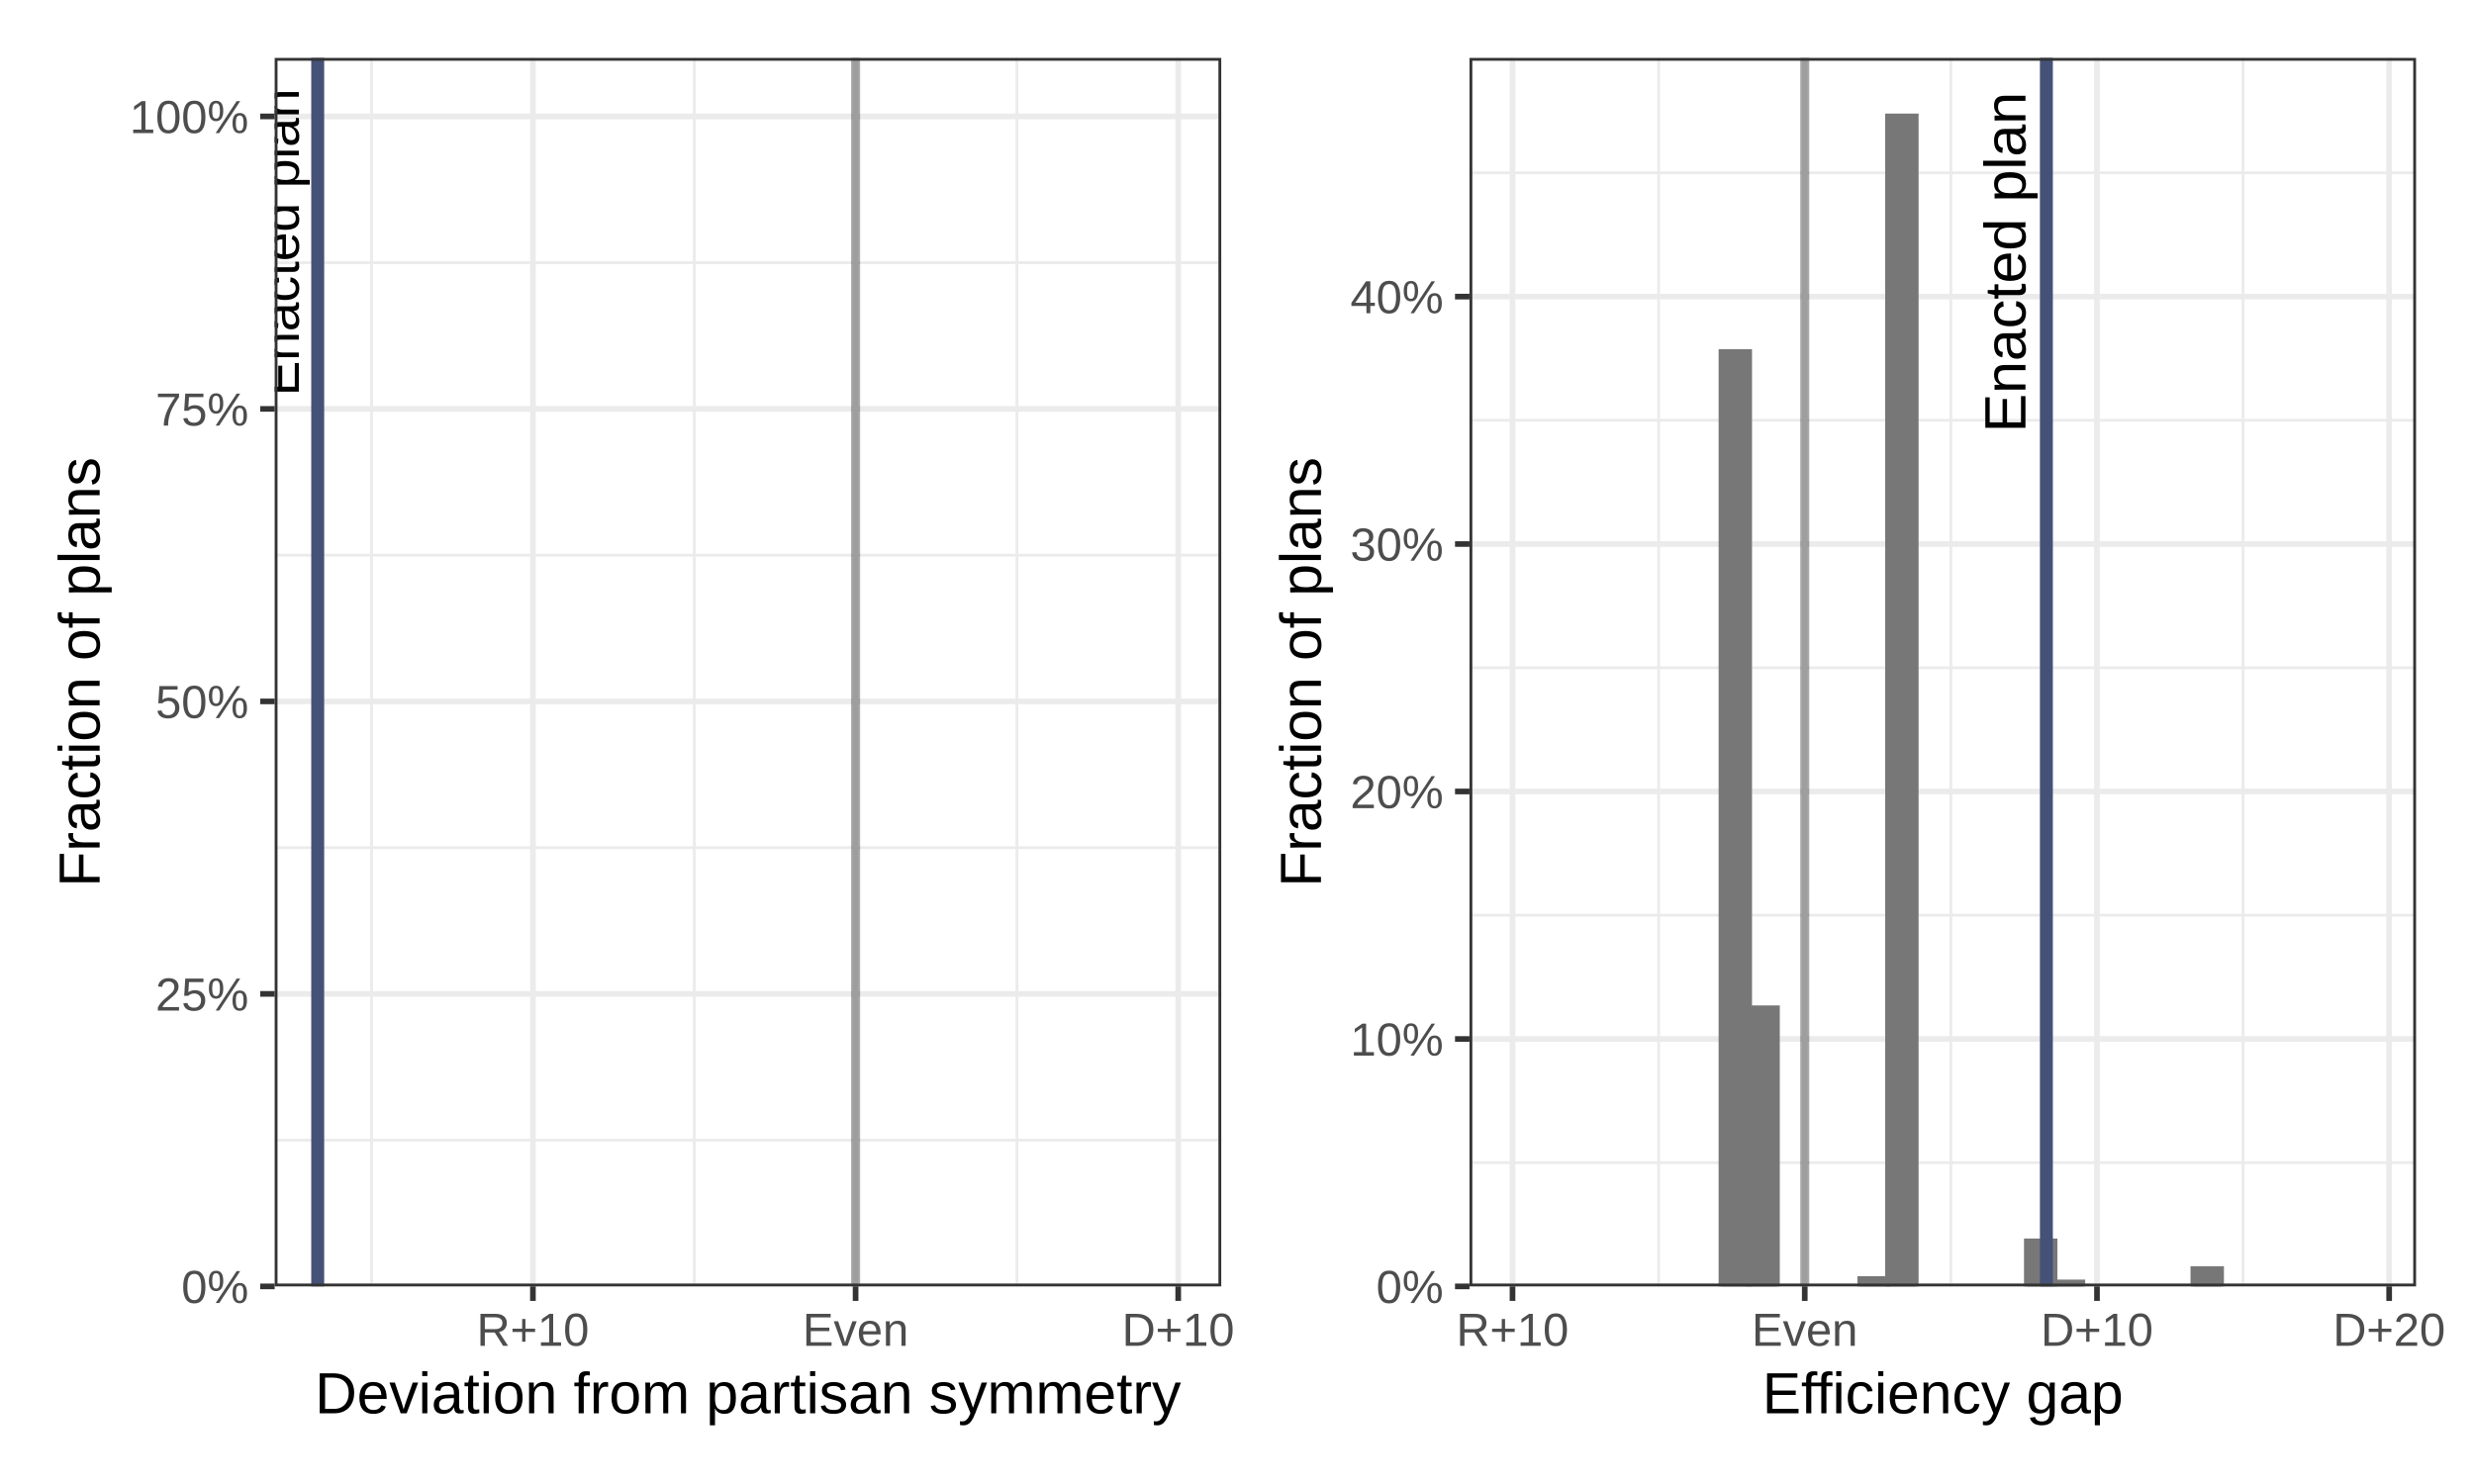
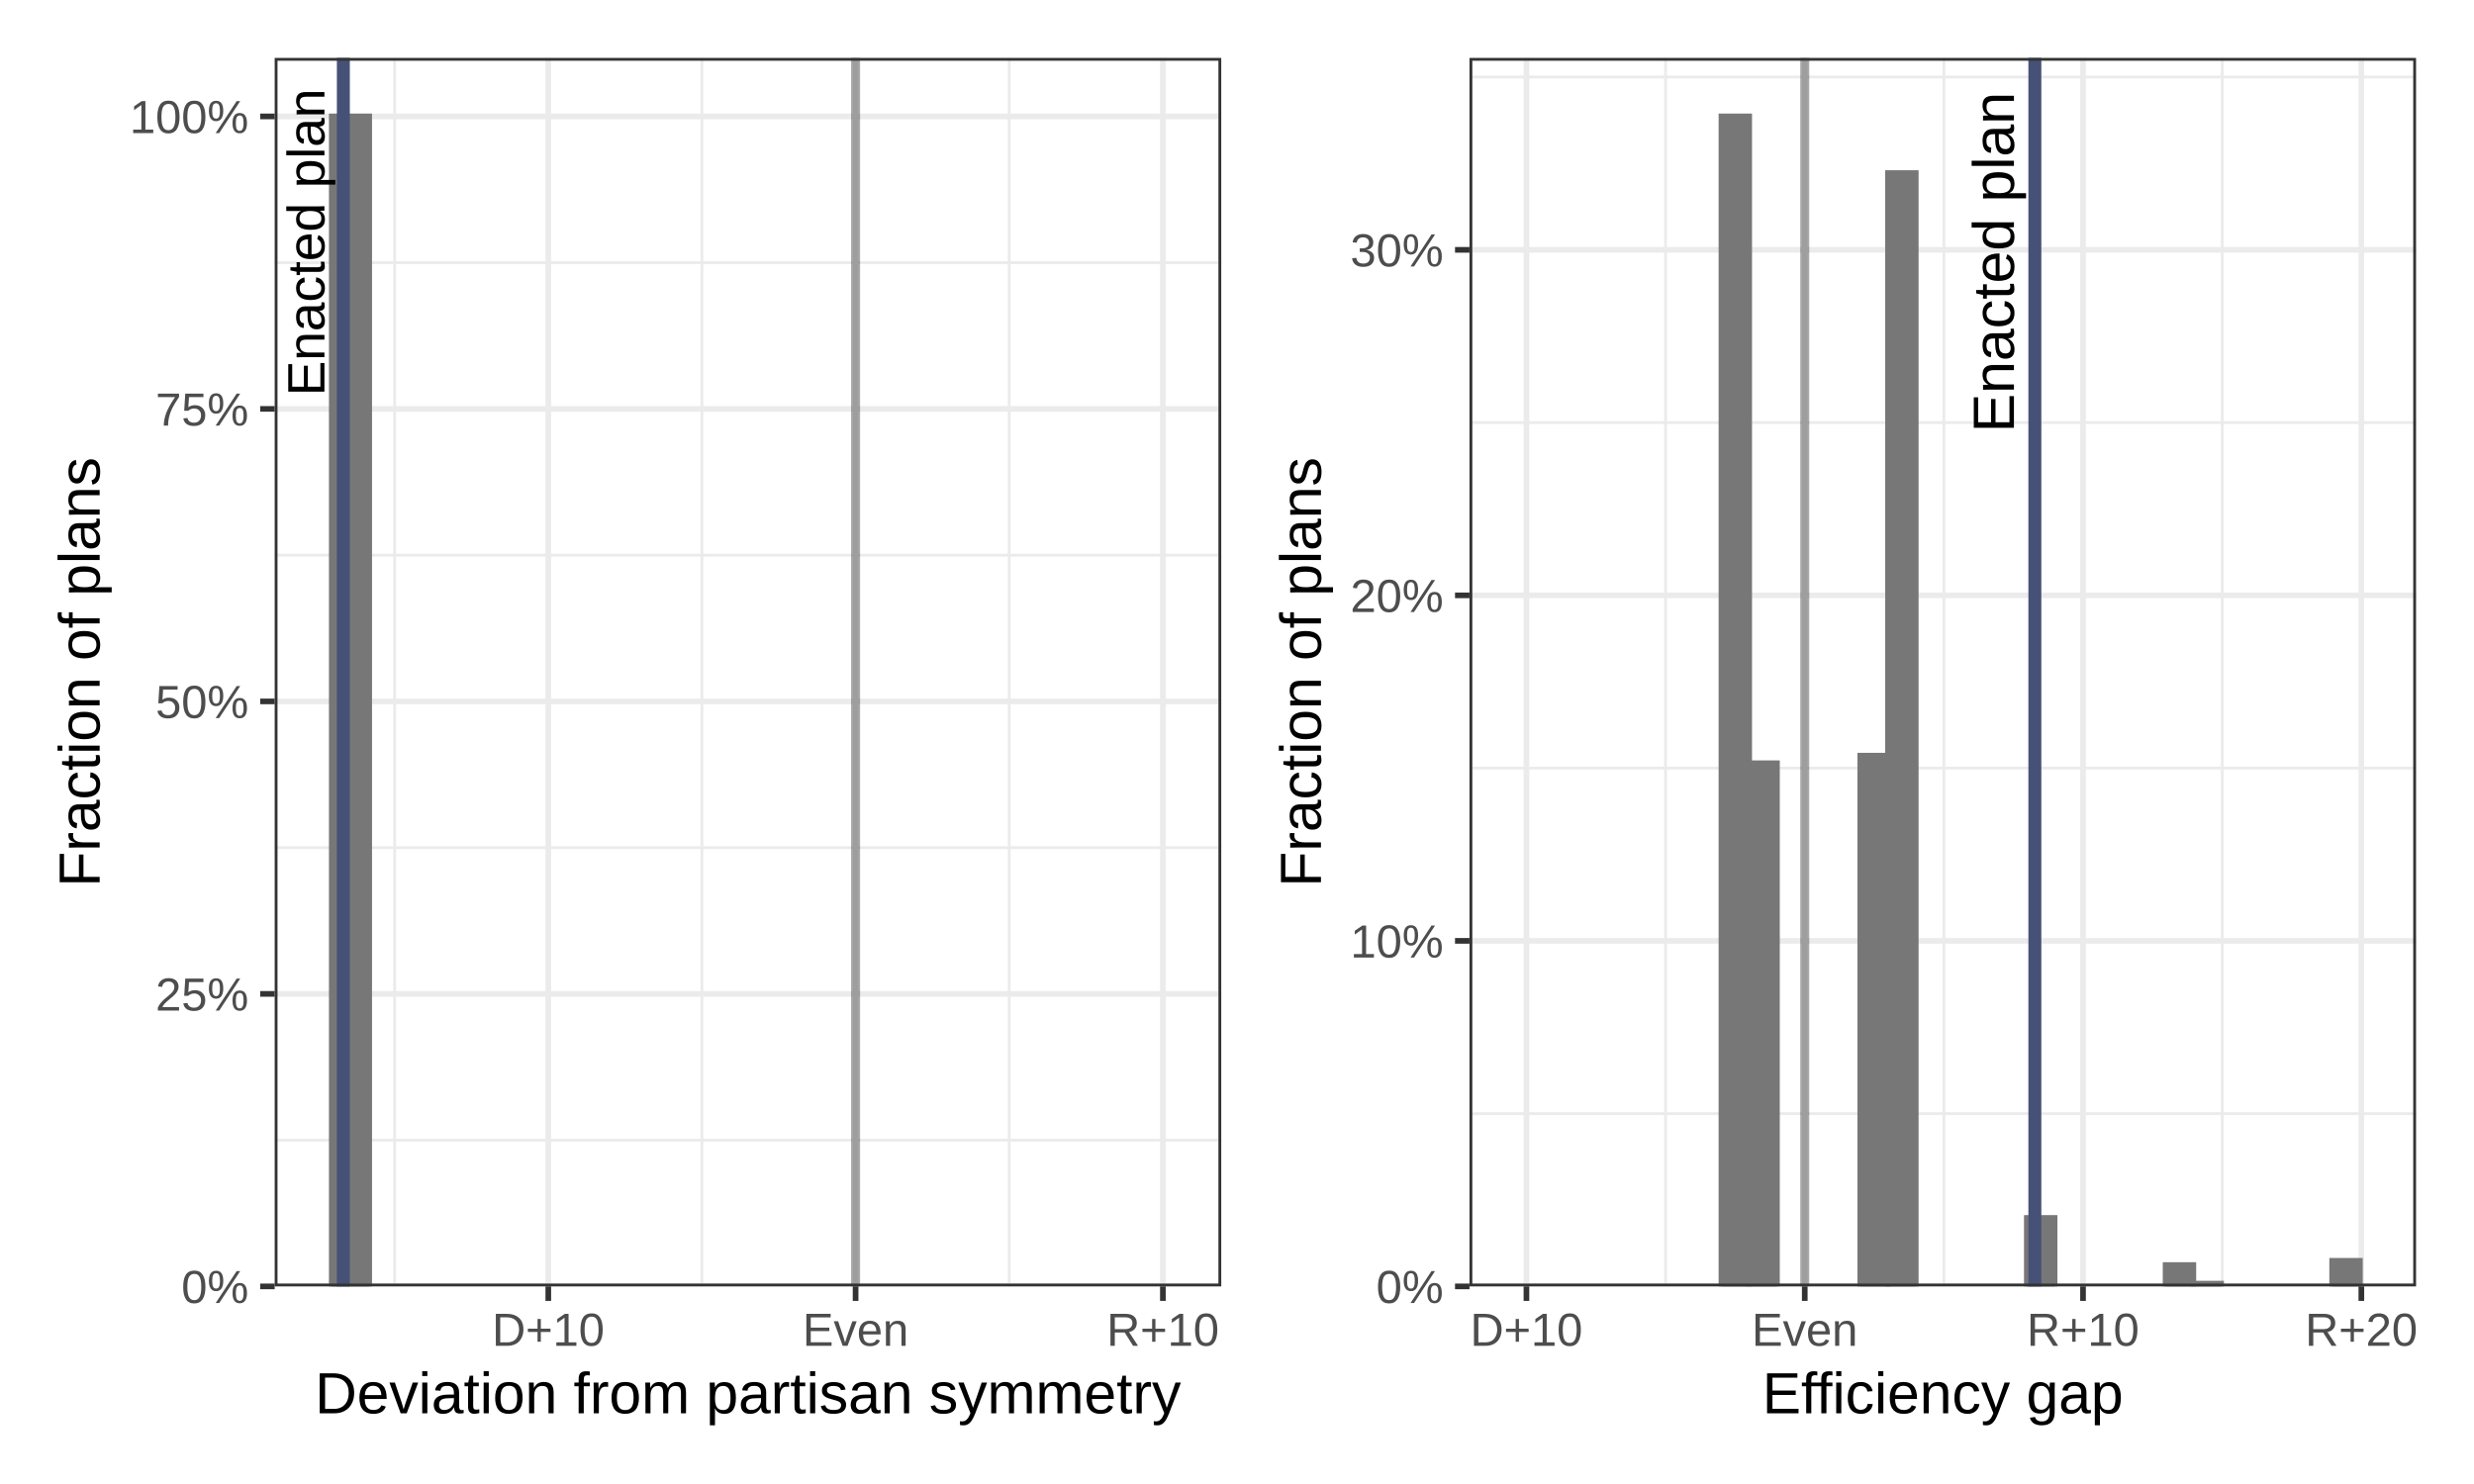
<svg xmlns="http://www.w3.org/2000/svg" class="svglite" width="468.00pt" height="280.80pt" viewBox="0 0 468.00 280.80">
  <defs>
    <style type="text/css">
    .svglite line, .svglite polyline, .svglite polygon, .svglite path, .svglite rect, .svglite circle {
      fill: none;
      stroke: #000000;
      stroke-linecap: round;
      stroke-linejoin: round;
      stroke-miterlimit: 10.00;
    }
  </style>
  </defs>
  <rect width="100%" height="100%" style="stroke: none; fill: #FFFFFF;" />
  <defs>
    <clipPath id="cpMC4wMHw0NjguMDB8MC4wMHwyODAuODA=">
      <rect x="0.00" y="0.00" width="468.00" height="280.80" />
    </clipPath>
  </defs>
  <g clip-path="url(#cpMC4wMHw0NjguMDB8MC4wMHwyODAuODA=)">
    <rect x="0" y="0" width="468.00" height="280.80" style="stroke-width: 1.07; stroke: #FFFFFF; fill: #FFFFFF;" />
  </g>
  <defs>
    <clipPath id="cpNS40OHwyMzYuNTB8NS40OHwyNzUuMzI=">
      <rect x="5.48" y="5.48" width="231.02" height="269.84" />
    </clipPath>
  </defs>
  <g clip-path="url(#cpNS40OHwyMzYuNTB8NS40OHwyNzUuMzI=)">
    <rect x="5.48" y="5.48" width="231.02" height="269.84" style="stroke-width: 1.07; stroke: #FFFFFF; fill: #FFFFFF;" />
  </g>
  <g clip-path="url(#cpMC4wMHw0NjguMDB8MC4wMHwyODAuODA=)">
</g>
  <defs>
    <clipPath id="cpNTEuOTZ8MjMxLjAyfDEwLjk2fDI0My40MQ==">
      <rect x="51.96" y="10.96" width="179.06" height="232.45" />
    </clipPath>
  </defs>
  <g clip-path="url(#cpNTEuOTZ8MjMxLjAyfDEwLjk2fDI0My40MQ==)">
    <rect x="51.96" y="10.96" width="179.06" height="232.45" style="stroke-width: 1.07; stroke: none; fill: #FFFFFF;" />
    <polyline points="51.96,215.74 231.02,215.74 " style="stroke-width: 0.53; stroke: #EBEBEB; stroke-linecap: butt;" />
    <polyline points="51.96,160.39 231.02,160.39 " style="stroke-width: 0.53; stroke: #EBEBEB; stroke-linecap: butt;" />
    <polyline points="51.96,105.05 231.02,105.05 " style="stroke-width: 0.53; stroke: #EBEBEB; stroke-linecap: butt;" />
    <polyline points="51.96,49.70 231.02,49.70 " style="stroke-width: 0.53; stroke: #EBEBEB; stroke-linecap: butt;" />
-     <polyline points="70.29,243.41 70.29,10.96 " style="stroke-width: 0.53; stroke: #EBEBEB; stroke-linecap: butt;" />
-     <polyline points="131.33,243.41 131.33,10.96 " style="stroke-width: 0.53; stroke: #EBEBEB; stroke-linecap: butt;" />
-     <polyline points="192.37,243.41 192.37,10.96 " style="stroke-width: 0.53; stroke: #EBEBEB; stroke-linecap: butt;" />
+     <polyline points="74.65,243.41 74.65,10.96 " style="stroke-width: 0.53; stroke: #EBEBEB; stroke-linecap: butt;" />
+     <polyline points="132.78,243.41 132.78,10.96 " style="stroke-width: 0.53; stroke: #EBEBEB; stroke-linecap: butt;" />
+     <polyline points="190.91,243.41 190.91,10.96 " style="stroke-width: 0.53; stroke: #EBEBEB; stroke-linecap: butt;" />
    <polyline points="51.96,243.41 231.02,243.41 " style="stroke-width: 1.07; stroke: #EBEBEB; stroke-linecap: butt;" />
    <polyline points="51.96,188.06 231.02,188.06 " style="stroke-width: 1.07; stroke: #EBEBEB; stroke-linecap: butt;" />
    <polyline points="51.96,132.72 231.02,132.72 " style="stroke-width: 1.07; stroke: #EBEBEB; stroke-linecap: butt;" />
    <polyline points="51.96,77.37 231.02,77.37 " style="stroke-width: 1.07; stroke: #EBEBEB; stroke-linecap: butt;" />
    <polyline points="51.96,22.03 231.02,22.03 " style="stroke-width: 1.07; stroke: #EBEBEB; stroke-linecap: butt;" />
-     <polyline points="100.81,243.41 100.81,10.96 " style="stroke-width: 1.07; stroke: #EBEBEB; stroke-linecap: butt;" />
+     <polyline points="103.72,243.41 103.72,10.96 " style="stroke-width: 1.07; stroke: #EBEBEB; stroke-linecap: butt;" />
    <polyline points="161.85,243.41 161.85,10.96 " style="stroke-width: 1.07; stroke: #EBEBEB; stroke-linecap: butt;" />
-     <polyline points="222.88,243.41 222.88,10.96 " style="stroke-width: 1.07; stroke: #EBEBEB; stroke-linecap: butt;" />
-     <rect x="62.76" y="243.41" width="7.08" height="0.00" style="stroke-width: 1.07; stroke: #777777; stroke-linecap: square; stroke-linejoin: miter; fill: #777777;" />
+     <polyline points="219.98,243.41 219.98,10.96 " style="stroke-width: 1.07; stroke: #EBEBEB; stroke-linecap: butt;" />
+     <rect x="62.76" y="22.03" width="7.08" height="221.38" style="stroke-width: 1.07; stroke: #777777; stroke-linecap: square; stroke-linejoin: miter; fill: #777777;" />
    <rect x="69.84" y="243.41" width="7.08" height="0.00" style="stroke-width: 1.07; stroke: #777777; stroke-linecap: square; stroke-linejoin: miter; fill: #777777;" />
    <rect x="76.92" y="243.41" width="7.08" height="0.00" style="stroke-width: 1.07; stroke: #777777; stroke-linecap: square; stroke-linejoin: miter; fill: #777777;" />
    <rect x="83.99" y="243.41" width="7.08" height="0.00" style="stroke-width: 1.07; stroke: #777777; stroke-linecap: square; stroke-linejoin: miter; fill: #777777;" />
    <rect x="91.07" y="243.41" width="7.08" height="0.00" style="stroke-width: 1.07; stroke: #777777; stroke-linecap: square; stroke-linejoin: miter; fill: #777777;" />
    <rect x="98.15" y="243.41" width="7.08" height="0.00" style="stroke-width: 1.07; stroke: #777777; stroke-linecap: square; stroke-linejoin: miter; fill: #777777;" />
    <rect x="105.23" y="243.41" width="7.08" height="0.00" style="stroke-width: 1.07; stroke: #777777; stroke-linecap: square; stroke-linejoin: miter; fill: #777777;" />
    <rect x="112.30" y="243.41" width="7.08" height="0.00" style="stroke-width: 1.07; stroke: #777777; stroke-linecap: square; stroke-linejoin: miter; fill: #777777;" />
    <rect x="119.38" y="243.41" width="7.08" height="0.00" style="stroke-width: 1.07; stroke: #777777; stroke-linecap: square; stroke-linejoin: miter; fill: #777777;" />
    <rect x="126.46" y="243.41" width="7.08" height="0.00" style="stroke-width: 1.07; stroke: #777777; stroke-linecap: square; stroke-linejoin: miter; fill: #777777;" />
    <rect x="133.54" y="243.41" width="7.08" height="0.00" style="stroke-width: 1.07; stroke: #777777; stroke-linecap: square; stroke-linejoin: miter; fill: #777777;" />
    <rect x="140.61" y="243.41" width="7.08" height="0.00" style="stroke-width: 1.07; stroke: #777777; stroke-linecap: square; stroke-linejoin: miter; fill: #777777;" />
    <rect x="147.69" y="243.41" width="7.08" height="0.00" style="stroke-width: 1.07; stroke: #777777; stroke-linecap: square; stroke-linejoin: miter; fill: #777777;" />
    <rect x="154.77" y="243.41" width="7.08" height="0.00" style="stroke-width: 1.07; stroke: #777777; stroke-linecap: square; stroke-linejoin: miter; fill: #777777;" />
    <rect x="161.85" y="243.41" width="7.08" height="0.00" style="stroke-width: 1.07; stroke: #777777; stroke-linecap: square; stroke-linejoin: miter; fill: #777777;" />
    <rect x="168.92" y="243.41" width="7.08" height="0.00" style="stroke-width: 1.07; stroke: #777777; stroke-linecap: square; stroke-linejoin: miter; fill: #777777;" />
    <rect x="176.00" y="243.41" width="7.08" height="0.00" style="stroke-width: 1.07; stroke: #777777; stroke-linecap: square; stroke-linejoin: miter; fill: #777777;" />
    <rect x="183.08" y="243.41" width="7.08" height="0.00" style="stroke-width: 1.07; stroke: #777777; stroke-linecap: square; stroke-linejoin: miter; fill: #777777;" />
    <rect x="190.16" y="243.41" width="7.08" height="0.00" style="stroke-width: 1.07; stroke: #777777; stroke-linecap: square; stroke-linejoin: miter; fill: #777777;" />
    <rect x="197.23" y="243.41" width="7.08" height="0.00" style="stroke-width: 1.07; stroke: #777777; stroke-linecap: square; stroke-linejoin: miter; fill: #777777;" />
    <rect x="204.31" y="243.41" width="7.08" height="0.00" style="stroke-width: 1.07; stroke: #777777; stroke-linecap: square; stroke-linejoin: miter; fill: #777777;" />
    <rect x="211.39" y="243.41" width="7.08" height="0.00" style="stroke-width: 1.07; stroke: #777777; stroke-linecap: square; stroke-linejoin: miter; fill: #777777;" />
-     <line x1="60.10" y1="243.41" x2="60.10" y2="10.96" style="stroke-width: 2.45; stroke: #465177; stroke-linecap: butt;" />
+     <line x1="64.95" y1="243.41" x2="64.95" y2="10.96" style="stroke-width: 2.45; stroke: #465177; stroke-linecap: butt;" />
    <line x1="161.85" y1="243.41" x2="161.85" y2="10.96" style="stroke-width: 1.71; stroke: #000000; stroke-opacity: 0.33; stroke-linecap: butt;" />
-     <text transform="translate(56.53,16.77) rotate(-90)" text-anchor="end" style="font-size: 9.96px; font-family: Arial;" textLength="58.11px" lengthAdjust="spacingAndGlyphs">Enacted plan</text>
+     <text transform="translate(61.37,16.77) rotate(-90)" text-anchor="end" style="font-size: 9.96px; font-family: Arial;" textLength="58.11px" lengthAdjust="spacingAndGlyphs">Enacted plan</text>
    <rect x="51.96" y="10.96" width="179.06" height="232.45" style="stroke-width: 1.07; stroke: #333333;" />
  </g>
  <g clip-path="url(#cpMC4wMHw0NjguMDB8MC4wMHwyODAuODA=)">
    <text x="47.03" y="246.56" text-anchor="end" style="font-size: 8.80px; fill: #4D4D4D; font-family: Arial;" textLength="12.72px" lengthAdjust="spacingAndGlyphs">0%</text>
    <text x="47.03" y="191.22" text-anchor="end" style="font-size: 8.80px; fill: #4D4D4D; font-family: Arial;" textLength="17.61px" lengthAdjust="spacingAndGlyphs">25%</text>
    <text x="47.03" y="135.87" text-anchor="end" style="font-size: 8.80px; fill: #4D4D4D; font-family: Arial;" textLength="17.61px" lengthAdjust="spacingAndGlyphs">50%</text>
    <text x="47.03" y="80.53" text-anchor="end" style="font-size: 8.80px; fill: #4D4D4D; font-family: Arial;" textLength="17.61px" lengthAdjust="spacingAndGlyphs">75%</text>
    <text x="47.03" y="25.18" text-anchor="end" style="font-size: 8.80px; fill: #4D4D4D; font-family: Arial;" textLength="22.51px" lengthAdjust="spacingAndGlyphs">100%</text>
    <polyline points="49.22,243.41 51.96,243.41 " style="stroke-width: 1.07; stroke: #333333; stroke-linecap: butt;" />
    <polyline points="49.22,188.06 51.96,188.06 " style="stroke-width: 1.07; stroke: #333333; stroke-linecap: butt;" />
    <polyline points="49.22,132.72 51.96,132.72 " style="stroke-width: 1.07; stroke: #333333; stroke-linecap: butt;" />
    <polyline points="49.22,77.37 51.96,77.37 " style="stroke-width: 1.07; stroke: #333333; stroke-linecap: butt;" />
    <polyline points="49.22,22.03 51.96,22.03 " style="stroke-width: 1.07; stroke: #333333; stroke-linecap: butt;" />
-     <polyline points="100.81,246.15 100.81,243.41 " style="stroke-width: 1.07; stroke: #333333; stroke-linecap: butt;" />
+     <polyline points="103.72,246.15 103.72,243.41 " style="stroke-width: 1.07; stroke: #333333; stroke-linecap: butt;" />
    <polyline points="161.85,246.15 161.85,243.41 " style="stroke-width: 1.07; stroke: #333333; stroke-linecap: butt;" />
-     <polyline points="222.88,246.15 222.88,243.41 " style="stroke-width: 1.07; stroke: #333333; stroke-linecap: butt;" />
-     <text x="100.81" y="254.65" text-anchor="middle" style="font-size: 8.80px; fill: #4D4D4D; font-family: Arial;" textLength="21.28px" lengthAdjust="spacingAndGlyphs">R+10</text>
+     <polyline points="219.98,246.15 219.98,243.41 " style="stroke-width: 1.07; stroke: #333333; stroke-linecap: butt;" />
+     <text x="103.72" y="254.65" text-anchor="middle" style="font-size: 8.80px; fill: #4D4D4D; font-family: Arial;" textLength="21.28px" lengthAdjust="spacingAndGlyphs">D+10</text>
    <text x="161.85" y="254.65" text-anchor="middle" style="font-size: 8.80px; fill: #4D4D4D; font-family: Arial;" textLength="20.06px" lengthAdjust="spacingAndGlyphs">Even</text>
-     <text x="222.88" y="254.65" text-anchor="middle" style="font-size: 8.80px; fill: #4D4D4D; font-family: Arial;" textLength="21.28px" lengthAdjust="spacingAndGlyphs">D+10</text>
+     <text x="219.98" y="254.65" text-anchor="middle" style="font-size: 8.80px; fill: #4D4D4D; font-family: Arial;" textLength="21.28px" lengthAdjust="spacingAndGlyphs">R+10</text>
    <text x="141.49" y="267.42" text-anchor="middle" style="font-size: 11.00px; font-family: Arial;" textLength="163.83px" lengthAdjust="spacingAndGlyphs">Deviation from partisan symmetry</text>
    <text transform="translate(18.85,127.18) rotate(-90)" text-anchor="middle" style="font-size: 11.00px; font-family: Arial;" textLength="81.32px" lengthAdjust="spacingAndGlyphs">Fraction of plans</text>
  </g>
  <defs>
    <clipPath id="cpMjM2LjUwfDQ2Mi41Mnw1LjQ4fDI3NS4zMg==">
      <rect x="236.50" y="5.48" width="226.02" height="269.84" />
    </clipPath>
  </defs>
  <g clip-path="url(#cpMjM2LjUwfDQ2Mi41Mnw1LjQ4fDI3NS4zMg==)">
    <rect x="236.50" y="5.48" width="226.02" height="269.84" style="stroke-width: 1.07; stroke: #FFFFFF; fill: #FFFFFF;" />
  </g>
  <g clip-path="url(#cpMC4wMHw0NjguMDB8MC4wMHwyODAuODA=)">
</g>
  <defs>
    <clipPath id="cpMjc3Ljk4fDQ1Ny4wNHwxMC45NnwyNDMuNDE=">
      <rect x="277.98" y="10.96" width="179.06" height="232.45" />
    </clipPath>
  </defs>
  <g clip-path="url(#cpMjc3Ljk4fDQ1Ny4wNHwxMC45NnwyNDMuNDE=)">
    <rect x="277.98" y="10.96" width="179.06" height="232.45" style="stroke-width: 1.07; stroke: none; fill: #FFFFFF;" />
-     <polyline points="277.98,220.00 457.04,220.00 " style="stroke-width: 0.53; stroke: #EBEBEB; stroke-linecap: butt;" />
-     <polyline points="277.98,173.17 457.04,173.17 " style="stroke-width: 0.53; stroke: #EBEBEB; stroke-linecap: butt;" />
-     <polyline points="277.98,126.35 457.04,126.35 " style="stroke-width: 0.53; stroke: #EBEBEB; stroke-linecap: butt;" />
-     <polyline points="277.98,79.53 457.04,79.53 " style="stroke-width: 0.53; stroke: #EBEBEB; stroke-linecap: butt;" />
-     <polyline points="277.98,32.70 457.04,32.70 " style="stroke-width: 0.53; stroke: #EBEBEB; stroke-linecap: butt;" />
-     <polyline points="313.76,243.41 313.76,10.96 " style="stroke-width: 0.53; stroke: #EBEBEB; stroke-linecap: butt;" />
-     <polyline points="369.04,243.41 369.04,10.96 " style="stroke-width: 0.53; stroke: #EBEBEB; stroke-linecap: butt;" />
-     <polyline points="424.31,243.41 424.31,10.96 " style="stroke-width: 0.53; stroke: #EBEBEB; stroke-linecap: butt;" />
+     <polyline points="277.98,210.72 457.04,210.72 " style="stroke-width: 0.53; stroke: #EBEBEB; stroke-linecap: butt;" />
+     <polyline points="277.98,145.34 457.04,145.34 " style="stroke-width: 0.53; stroke: #EBEBEB; stroke-linecap: butt;" />
+     <polyline points="277.98,79.96 457.04,79.96 " style="stroke-width: 0.53; stroke: #EBEBEB; stroke-linecap: butt;" />
+     <polyline points="277.98,14.57 457.04,14.57 " style="stroke-width: 0.53; stroke: #EBEBEB; stroke-linecap: butt;" />
+     <polyline points="315.07,243.41 315.07,10.96 " style="stroke-width: 0.53; stroke: #EBEBEB; stroke-linecap: butt;" />
+     <polyline points="367.72,243.41 367.72,10.96 " style="stroke-width: 0.53; stroke: #EBEBEB; stroke-linecap: butt;" />
+     <polyline points="420.37,243.41 420.37,10.96 " style="stroke-width: 0.53; stroke: #EBEBEB; stroke-linecap: butt;" />
    <polyline points="277.98,243.41 457.04,243.41 " style="stroke-width: 1.07; stroke: #EBEBEB; stroke-linecap: butt;" />
-     <polyline points="277.98,196.59 457.04,196.59 " style="stroke-width: 1.07; stroke: #EBEBEB; stroke-linecap: butt;" />
-     <polyline points="277.98,149.76 457.04,149.76 " style="stroke-width: 1.07; stroke: #EBEBEB; stroke-linecap: butt;" />
-     <polyline points="277.98,102.94 457.04,102.94 " style="stroke-width: 1.07; stroke: #EBEBEB; stroke-linecap: butt;" />
-     <polyline points="277.98,56.12 457.04,56.12 " style="stroke-width: 1.07; stroke: #EBEBEB; stroke-linecap: butt;" />
-     <polyline points="286.12,243.41 286.12,10.96 " style="stroke-width: 1.07; stroke: #EBEBEB; stroke-linecap: butt;" />
+     <polyline points="277.98,178.03 457.04,178.03 " style="stroke-width: 1.07; stroke: #EBEBEB; stroke-linecap: butt;" />
+     <polyline points="277.98,112.65 457.04,112.65 " style="stroke-width: 1.07; stroke: #EBEBEB; stroke-linecap: butt;" />
+     <polyline points="277.98,47.27 457.04,47.27 " style="stroke-width: 1.07; stroke: #EBEBEB; stroke-linecap: butt;" />
+     <polyline points="288.75,243.41 288.75,10.96 " style="stroke-width: 1.07; stroke: #EBEBEB; stroke-linecap: butt;" />
    <polyline points="341.40,243.41 341.40,10.96 " style="stroke-width: 1.07; stroke: #EBEBEB; stroke-linecap: butt;" />
-     <polyline points="396.68,243.41 396.68,10.96 " style="stroke-width: 1.07; stroke: #EBEBEB; stroke-linecap: butt;" />
-     <polyline points="451.95,243.41 451.95,10.96 " style="stroke-width: 1.07; stroke: #EBEBEB; stroke-linecap: butt;" />
+     <polyline points="394.04,243.41 394.04,10.96 " style="stroke-width: 1.07; stroke: #EBEBEB; stroke-linecap: butt;" />
+     <polyline points="446.69,243.41 446.69,10.96 " style="stroke-width: 1.07; stroke: #EBEBEB; stroke-linecap: butt;" />
    <rect x="288.89" y="243.41" width="5.25" height="0.00" style="stroke-width: 1.07; stroke: #777777; stroke-linecap: square; stroke-linejoin: miter; fill: #777777;" />
    <rect x="294.14" y="243.41" width="5.25" height="0.00" style="stroke-width: 1.07; stroke: #777777; stroke-linecap: square; stroke-linejoin: miter; fill: #777777;" />
    <rect x="299.39" y="243.41" width="5.25" height="0.00" style="stroke-width: 1.07; stroke: #777777; stroke-linecap: square; stroke-linejoin: miter; fill: #777777;" />
    <rect x="304.64" y="243.41" width="5.25" height="0.00" style="stroke-width: 1.07; stroke: #777777; stroke-linecap: square; stroke-linejoin: miter; fill: #777777;" />
    <rect x="309.89" y="243.41" width="5.25" height="0.00" style="stroke-width: 1.07; stroke: #777777; stroke-linecap: square; stroke-linejoin: miter; fill: #777777;" />
    <rect x="315.14" y="243.41" width="5.25" height="0.00" style="stroke-width: 1.07; stroke: #777777; stroke-linecap: square; stroke-linejoin: miter; fill: #777777;" />
    <rect x="320.39" y="243.41" width="5.25" height="0.00" style="stroke-width: 1.07; stroke: #777777; stroke-linecap: square; stroke-linejoin: miter; fill: #777777;" />
-     <rect x="325.64" y="66.60" width="5.25" height="176.81" style="stroke-width: 1.07; stroke: #777777; stroke-linecap: square; stroke-linejoin: miter; fill: #777777;" />
-     <rect x="330.89" y="190.78" width="5.25" height="52.63" style="stroke-width: 1.07; stroke: #777777; stroke-linecap: square; stroke-linejoin: miter; fill: #777777;" />
+     <rect x="325.64" y="22.03" width="5.25" height="221.38" style="stroke-width: 1.07; stroke: #777777; stroke-linecap: square; stroke-linejoin: miter; fill: #777777;" />
+     <rect x="330.89" y="144.42" width="5.25" height="98.99" style="stroke-width: 1.07; stroke: #777777; stroke-linecap: square; stroke-linejoin: miter; fill: #777777;" />
    <rect x="336.15" y="243.41" width="5.25" height="0.00" style="stroke-width: 1.07; stroke: #777777; stroke-linecap: square; stroke-linejoin: miter; fill: #777777;" />
    <rect x="341.40" y="243.41" width="5.25" height="0.00" style="stroke-width: 1.07; stroke: #777777; stroke-linecap: square; stroke-linejoin: miter; fill: #777777;" />
    <rect x="346.65" y="243.41" width="5.25" height="0.00" style="stroke-width: 1.07; stroke: #777777; stroke-linecap: square; stroke-linejoin: miter; fill: #777777;" />
-     <rect x="351.90" y="242.01" width="5.25" height="1.40" style="stroke-width: 1.07; stroke: #777777; stroke-linecap: square; stroke-linejoin: miter; fill: #777777;" />
-     <rect x="357.15" y="22.03" width="5.25" height="221.38" style="stroke-width: 1.07; stroke: #777777; stroke-linecap: square; stroke-linejoin: miter; fill: #777777;" />
+     <rect x="351.90" y="142.98" width="5.25" height="100.43" style="stroke-width: 1.07; stroke: #777777; stroke-linecap: square; stroke-linejoin: miter; fill: #777777;" />
+     <rect x="357.15" y="32.75" width="5.25" height="210.66" style="stroke-width: 1.07; stroke: #777777; stroke-linecap: square; stroke-linejoin: miter; fill: #777777;" />
    <rect x="362.40" y="243.41" width="5.25" height="0.00" style="stroke-width: 1.07; stroke: #777777; stroke-linecap: square; stroke-linejoin: miter; fill: #777777;" />
    <rect x="367.65" y="243.41" width="5.25" height="0.00" style="stroke-width: 1.07; stroke: #777777; stroke-linecap: square; stroke-linejoin: miter; fill: #777777;" />
    <rect x="372.90" y="243.41" width="5.25" height="0.00" style="stroke-width: 1.07; stroke: #777777; stroke-linecap: square; stroke-linejoin: miter; fill: #777777;" />
    <rect x="378.15" y="243.41" width="5.25" height="0.00" style="stroke-width: 1.07; stroke: #777777; stroke-linecap: square; stroke-linejoin: miter; fill: #777777;" />
-     <rect x="383.41" y="234.89" width="5.25" height="8.52" style="stroke-width: 1.07; stroke: #777777; stroke-linecap: square; stroke-linejoin: miter; fill: #777777;" />
-     <rect x="388.66" y="242.66" width="5.25" height="0.75" style="stroke-width: 1.07; stroke: #777777; stroke-linecap: square; stroke-linejoin: miter; fill: #777777;" />
+     <rect x="383.41" y="230.46" width="5.25" height="12.95" style="stroke-width: 1.07; stroke: #777777; stroke-linecap: square; stroke-linejoin: miter; fill: #777777;" />
+     <rect x="388.66" y="243.41" width="5.25" height="0.00" style="stroke-width: 1.07; stroke: #777777; stroke-linecap: square; stroke-linejoin: miter; fill: #777777;" />
    <rect x="393.91" y="243.41" width="5.25" height="0.00" style="stroke-width: 1.07; stroke: #777777; stroke-linecap: square; stroke-linejoin: miter; fill: #777777;" />
    <rect x="399.16" y="243.41" width="5.25" height="0.00" style="stroke-width: 1.07; stroke: #777777; stroke-linecap: square; stroke-linejoin: miter; fill: #777777;" />
    <rect x="404.41" y="243.41" width="5.25" height="0.00" style="stroke-width: 1.07; stroke: #777777; stroke-linecap: square; stroke-linejoin: miter; fill: #777777;" />
-     <rect x="409.66" y="243.41" width="5.25" height="0.00" style="stroke-width: 1.07; stroke: #777777; stroke-linecap: square; stroke-linejoin: miter; fill: #777777;" />
-     <rect x="414.91" y="240.13" width="5.25" height="3.28" style="stroke-width: 1.07; stroke: #777777; stroke-linecap: square; stroke-linejoin: miter; fill: #777777;" />
+     <rect x="409.66" y="239.36" width="5.25" height="4.05" style="stroke-width: 1.07; stroke: #777777; stroke-linecap: square; stroke-linejoin: miter; fill: #777777;" />
+     <rect x="414.91" y="242.89" width="5.25" height="0.52" style="stroke-width: 1.07; stroke: #777777; stroke-linecap: square; stroke-linejoin: miter; fill: #777777;" />
    <rect x="420.16" y="243.41" width="5.25" height="0.00" style="stroke-width: 1.07; stroke: #777777; stroke-linecap: square; stroke-linejoin: miter; fill: #777777;" />
    <rect x="425.41" y="243.41" width="5.25" height="0.00" style="stroke-width: 1.07; stroke: #777777; stroke-linecap: square; stroke-linejoin: miter; fill: #777777;" />
    <rect x="430.67" y="243.41" width="5.25" height="0.00" style="stroke-width: 1.07; stroke: #777777; stroke-linecap: square; stroke-linejoin: miter; fill: #777777;" />
    <rect x="435.92" y="243.41" width="5.25" height="0.00" style="stroke-width: 1.07; stroke: #777777; stroke-linecap: square; stroke-linejoin: miter; fill: #777777;" />
-     <rect x="441.17" y="243.41" width="5.25" height="0.00" style="stroke-width: 1.07; stroke: #777777; stroke-linecap: square; stroke-linejoin: miter; fill: #777777;" />
-     <line x1="387.11" y1="243.41" x2="387.11" y2="10.96" style="stroke-width: 2.45; stroke: #465177; stroke-linecap: butt;" />
+     <rect x="441.17" y="238.57" width="5.25" height="4.84" style="stroke-width: 1.07; stroke: #777777; stroke-linecap: square; stroke-linejoin: miter; fill: #777777;" />
+     <line x1="384.93" y1="243.41" x2="384.93" y2="10.96" style="stroke-width: 2.45; stroke: #465177; stroke-linecap: butt;" />
    <line x1="341.40" y1="243.41" x2="341.40" y2="10.96" style="stroke-width: 1.71; stroke: #000000; stroke-opacity: 0.33; stroke-linecap: butt;" />
-     <text transform="translate(383.15,17.40) rotate(-90)" text-anchor="end" style="font-size: 11.04px; font-family: Arial;" textLength="64.40px" lengthAdjust="spacingAndGlyphs">Enacted plan</text>
+     <text transform="translate(380.97,17.40) rotate(-90)" text-anchor="end" style="font-size: 11.04px; font-family: Arial;" textLength="64.40px" lengthAdjust="spacingAndGlyphs">Enacted plan</text>
    <rect x="277.98" y="10.96" width="179.06" height="232.45" style="stroke-width: 1.07; stroke: #333333;" />
  </g>
  <g clip-path="url(#cpMC4wMHw0NjguMDB8MC4wMHwyODAuODA=)">
    <text x="273.05" y="246.56" text-anchor="end" style="font-size: 8.80px; fill: #4D4D4D; font-family: Arial;" textLength="12.72px" lengthAdjust="spacingAndGlyphs">0%</text>
-     <text x="273.05" y="199.74" text-anchor="end" style="font-size: 8.80px; fill: #4D4D4D; font-family: Arial;" textLength="17.61px" lengthAdjust="spacingAndGlyphs">10%</text>
-     <text x="273.05" y="152.92" text-anchor="end" style="font-size: 8.80px; fill: #4D4D4D; font-family: Arial;" textLength="17.61px" lengthAdjust="spacingAndGlyphs">20%</text>
-     <text x="273.05" y="106.09" text-anchor="end" style="font-size: 8.80px; fill: #4D4D4D; font-family: Arial;" textLength="17.61px" lengthAdjust="spacingAndGlyphs">30%</text>
-     <text x="273.05" y="59.27" text-anchor="end" style="font-size: 8.80px; fill: #4D4D4D; font-family: Arial;" textLength="17.61px" lengthAdjust="spacingAndGlyphs">40%</text>
+     <text x="273.05" y="181.18" text-anchor="end" style="font-size: 8.80px; fill: #4D4D4D; font-family: Arial;" textLength="17.61px" lengthAdjust="spacingAndGlyphs">10%</text>
+     <text x="273.05" y="115.80" text-anchor="end" style="font-size: 8.80px; fill: #4D4D4D; font-family: Arial;" textLength="17.61px" lengthAdjust="spacingAndGlyphs">20%</text>
+     <text x="273.05" y="50.42" text-anchor="end" style="font-size: 8.80px; fill: #4D4D4D; font-family: Arial;" textLength="17.61px" lengthAdjust="spacingAndGlyphs">30%</text>
    <polyline points="275.24,243.41 277.98,243.41 " style="stroke-width: 1.07; stroke: #333333; stroke-linecap: butt;" />
-     <polyline points="275.24,196.59 277.98,196.59 " style="stroke-width: 1.07; stroke: #333333; stroke-linecap: butt;" />
-     <polyline points="275.24,149.76 277.98,149.76 " style="stroke-width: 1.07; stroke: #333333; stroke-linecap: butt;" />
-     <polyline points="275.24,102.94 277.98,102.94 " style="stroke-width: 1.07; stroke: #333333; stroke-linecap: butt;" />
-     <polyline points="275.24,56.12 277.98,56.12 " style="stroke-width: 1.07; stroke: #333333; stroke-linecap: butt;" />
-     <polyline points="286.12,246.15 286.12,243.41 " style="stroke-width: 1.07; stroke: #333333; stroke-linecap: butt;" />
+     <polyline points="275.24,178.03 277.98,178.03 " style="stroke-width: 1.07; stroke: #333333; stroke-linecap: butt;" />
+     <polyline points="275.24,112.65 277.98,112.65 " style="stroke-width: 1.07; stroke: #333333; stroke-linecap: butt;" />
+     <polyline points="275.24,47.27 277.98,47.27 " style="stroke-width: 1.07; stroke: #333333; stroke-linecap: butt;" />
+     <polyline points="288.75,246.15 288.75,243.41 " style="stroke-width: 1.07; stroke: #333333; stroke-linecap: butt;" />
    <polyline points="341.40,246.15 341.40,243.41 " style="stroke-width: 1.07; stroke: #333333; stroke-linecap: butt;" />
-     <polyline points="396.68,246.15 396.68,243.41 " style="stroke-width: 1.07; stroke: #333333; stroke-linecap: butt;" />
-     <polyline points="451.95,246.15 451.95,243.41 " style="stroke-width: 1.07; stroke: #333333; stroke-linecap: butt;" />
-     <text x="286.12" y="254.65" text-anchor="middle" style="font-size: 8.80px; fill: #4D4D4D; font-family: Arial;" textLength="21.28px" lengthAdjust="spacingAndGlyphs">R+10</text>
+     <polyline points="394.04,246.15 394.04,243.41 " style="stroke-width: 1.07; stroke: #333333; stroke-linecap: butt;" />
+     <polyline points="446.69,246.15 446.69,243.41 " style="stroke-width: 1.07; stroke: #333333; stroke-linecap: butt;" />
+     <text x="288.75" y="254.65" text-anchor="middle" style="font-size: 8.80px; fill: #4D4D4D; font-family: Arial;" textLength="21.28px" lengthAdjust="spacingAndGlyphs">D+10</text>
    <text x="341.40" y="254.65" text-anchor="middle" style="font-size: 8.80px; fill: #4D4D4D; font-family: Arial;" textLength="20.06px" lengthAdjust="spacingAndGlyphs">Even</text>
-     <text x="396.68" y="254.65" text-anchor="middle" style="font-size: 8.80px; fill: #4D4D4D; font-family: Arial;" textLength="21.28px" lengthAdjust="spacingAndGlyphs">D+10</text>
-     <text x="451.95" y="254.65" text-anchor="middle" style="font-size: 8.80px; fill: #4D4D4D; font-family: Arial;" textLength="21.28px" lengthAdjust="spacingAndGlyphs">D+20</text>
+     <text x="394.04" y="254.65" text-anchor="middle" style="font-size: 8.80px; fill: #4D4D4D; font-family: Arial;" textLength="21.28px" lengthAdjust="spacingAndGlyphs">R+10</text>
+     <text x="446.69" y="254.65" text-anchor="middle" style="font-size: 8.80px; fill: #4D4D4D; font-family: Arial;" textLength="21.28px" lengthAdjust="spacingAndGlyphs">R+20</text>
    <text x="367.51" y="267.42" text-anchor="middle" style="font-size: 11.00px; font-family: Arial;" textLength="68.48px" lengthAdjust="spacingAndGlyphs">Efficiency gap</text>
    <text transform="translate(249.88,127.18) rotate(-90)" text-anchor="middle" style="font-size: 11.00px; font-family: Arial;" textLength="81.32px" lengthAdjust="spacingAndGlyphs">Fraction of plans</text>
  </g>
</svg>
